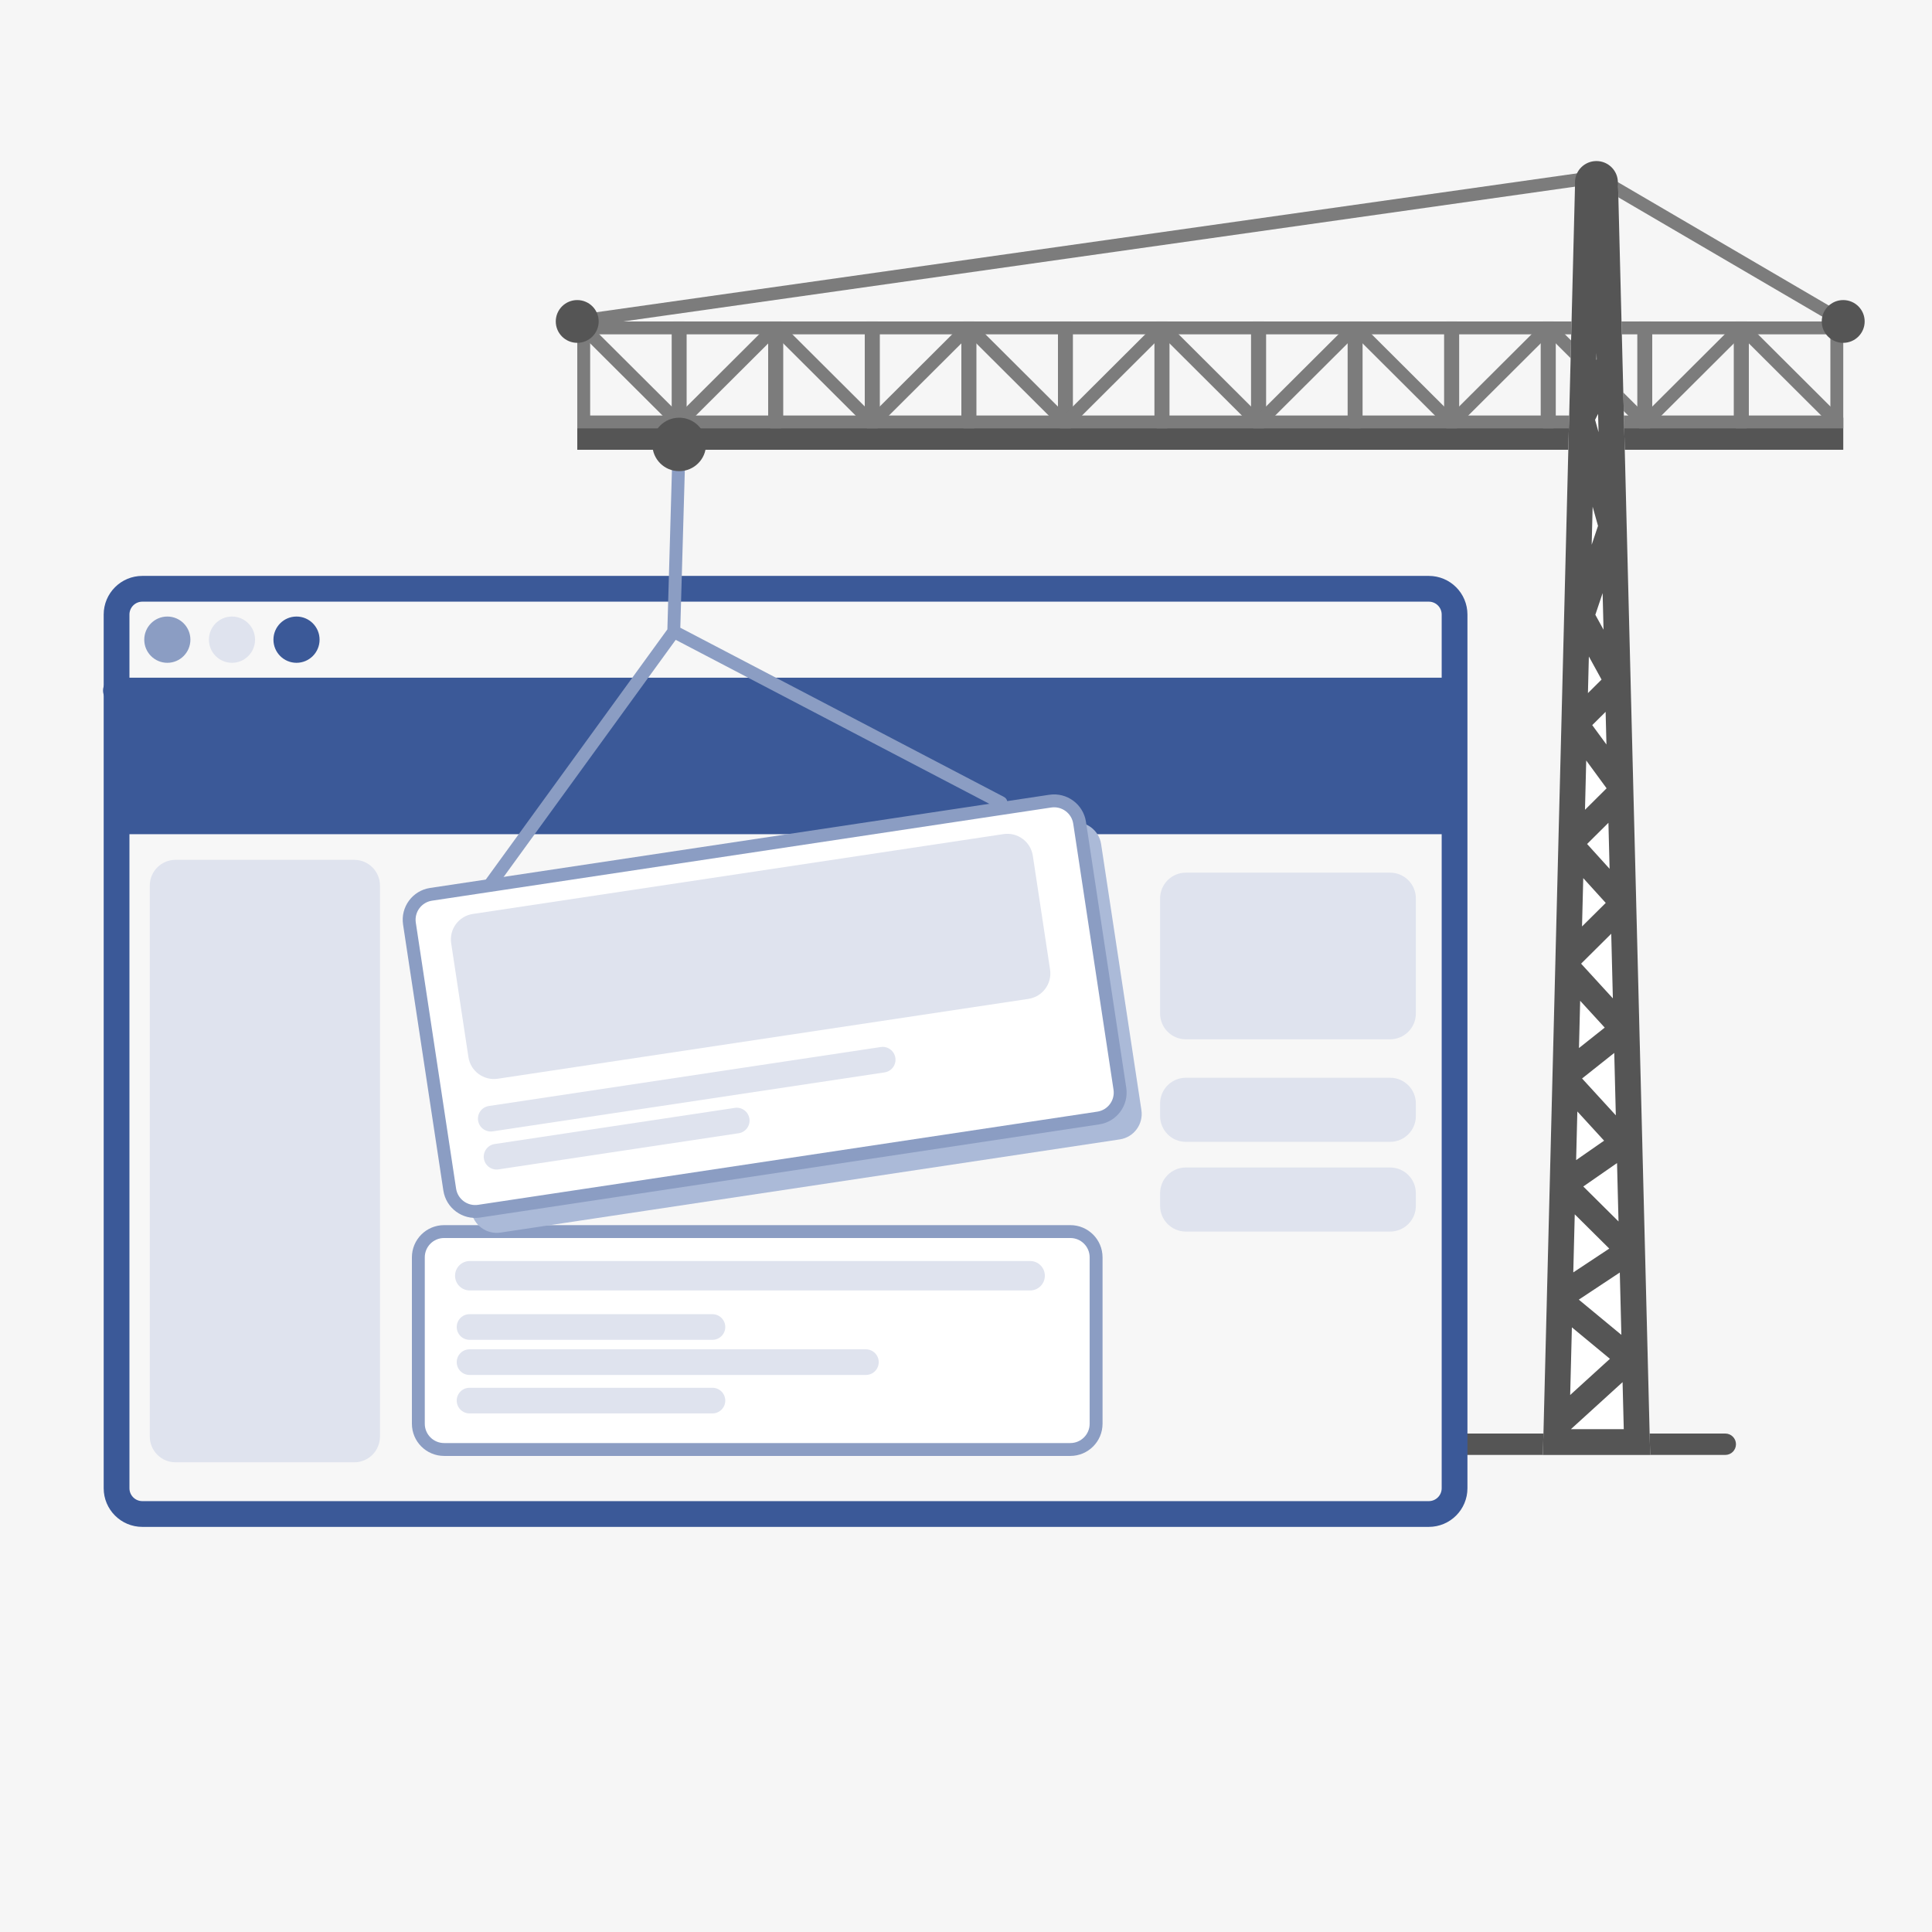
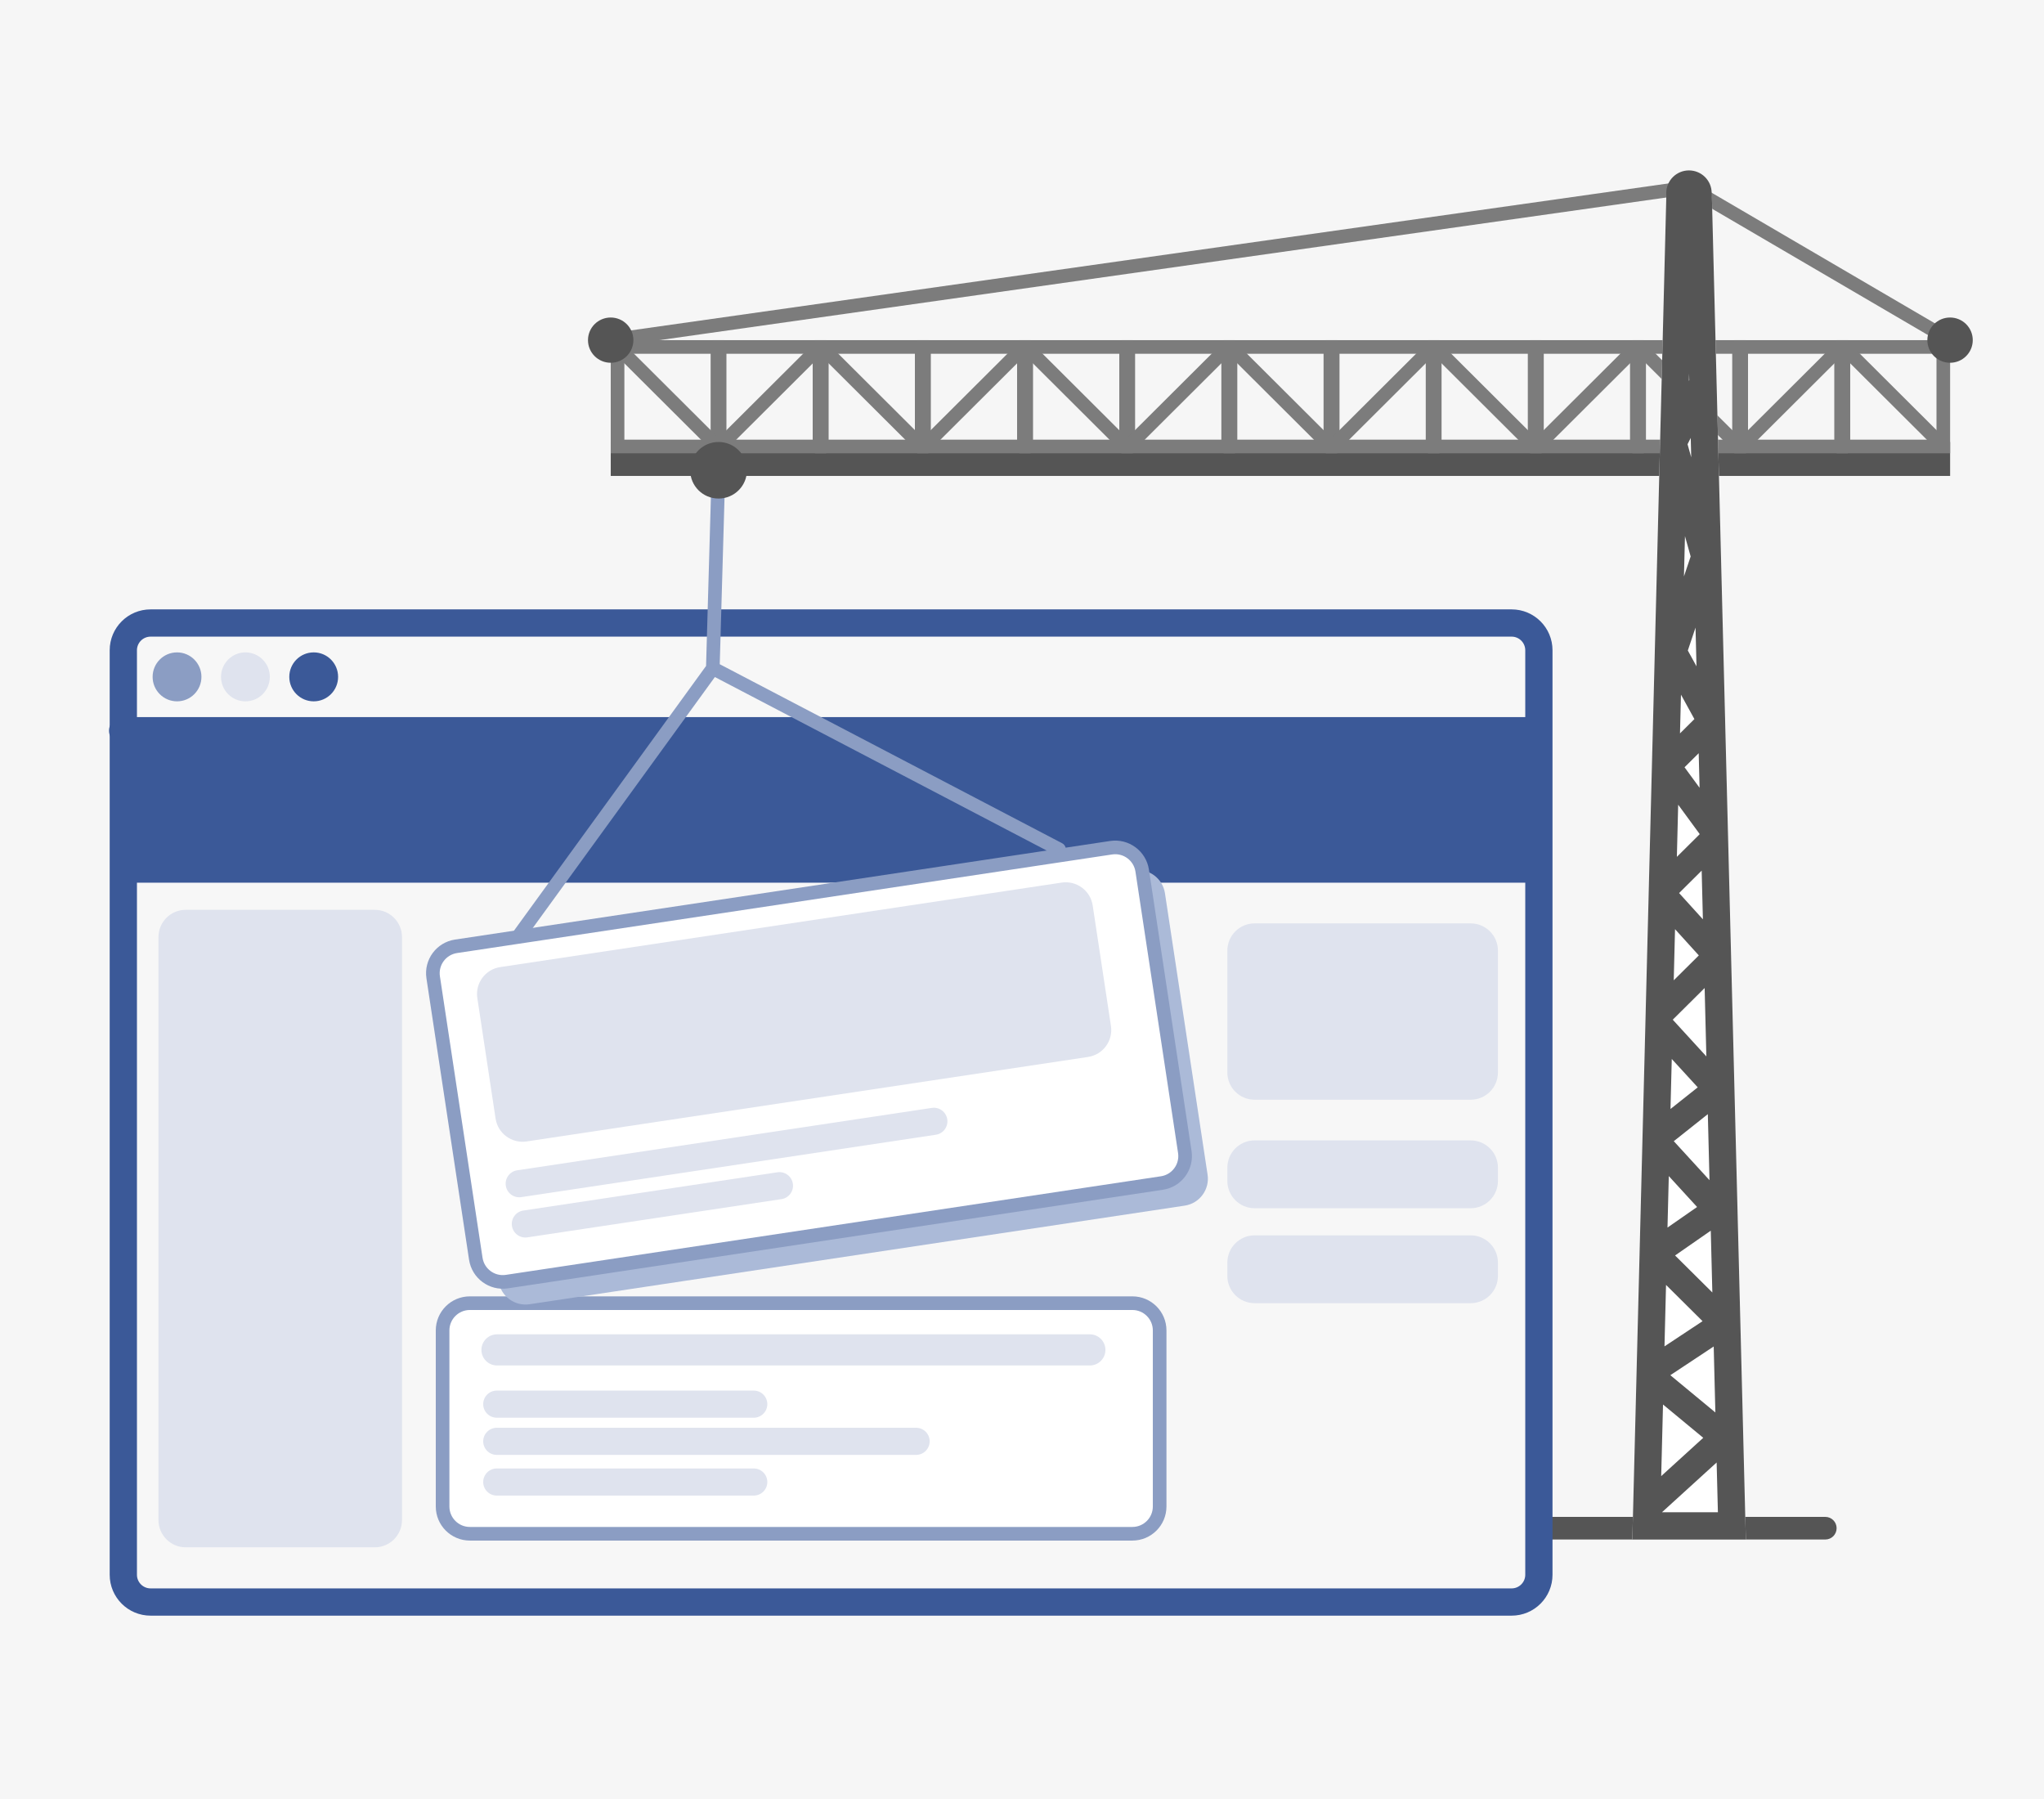
- <svg xmlns="http://www.w3.org/2000/svg" xmlns:xlink="http://www.w3.org/1999/xlink" width="150" height="150" viewBox="0 0 150 150" version="1.1">
-   <g id="Canvas" transform="translate(-5949 -522)">
+ <svg xmlns="http://www.w3.org/2000/svg" xmlns:xlink="http://www.w3.org/1999/xlink" width="150" height="132" viewBox="0 0 150 132" version="1.1">
+   <g id="Canvas" transform="translate(-5175 -456)">
    <g id="04">
      <g id="Rectangle 18">
-         <use xlink:href="#path0_fill" transform="translate(5949 522)" fill="#F6F6F6" />
+         <use xlink:href="#path0_fill" transform="translate(5175 456)" fill="#F6F6F6" />
      </g>
      <g id="Rectangle 17">
-         <use xlink:href="#path1_fill" transform="translate(5993.82 633.3)" fill="#555555" />
-       </g>
-       <g id="Rectangle 2">
-         <use xlink:href="#path2_fill" transform="translate(5958.05 567.713)" fill="#F7F7F7" />
+         <use xlink:href="#path1_fill" transform="translate(5219.82 567.3)" fill="#555555" />
+       </g>
+       <g id="Rectangle 2">
+         <use xlink:href="#path2_fill" transform="translate(5184.05 501.713)" fill="#F7F7F7" />
      </g>
      <g id="Rectangle 2 (Stroke)">
-         <use xlink:href="#path3_fill" transform="translate(5957.05 566.713)" fill="#3B5998" />
+         <use xlink:href="#path3_fill" transform="translate(5183.05 500.713)" fill="#3B5998" />
      </g>
      <g id="Vector 10 (Stroke)">
-         <use xlink:href="#path4_fill" transform="translate(5993.75 535.23)" fill="#7C7C7C" />
-       </g>
-       <g id="Rectangle 2">
-         <use xlink:href="#path5_fill" transform="translate(5960.63 588.757)" fill="#DFE3EE" />
-       </g>
-       <g id="Rectangle 2">
-         <use xlink:href="#path6_fill" transform="translate(6039.07 589.753)" fill="#DFE3EE" />
-       </g>
-       <g id="Rectangle 2">
-         <use xlink:href="#path7_fill" transform="translate(6039.07 605.676)" fill="#DFE3EE" />
-       </g>
-       <g id="Rectangle 2">
-         <use xlink:href="#path7_fill" transform="translate(6039.07 612.643)" fill="#DFE3EE" />
-       </g>
-       <g id="Rectangle 2">
-         <use xlink:href="#path8_fill" transform="translate(5984.46 620.605)" fill="#DFE3EE" />
-       </g>
-       <g id="Rectangle 2">
-         <use xlink:href="#path9_fill" transform="translate(5984.46 623.591)" fill="#DFE3EE" />
-       </g>
-       <g id="Rectangle 2">
-         <use xlink:href="#path8_fill" transform="translate(5984.46 627.572)" fill="#DFE3EE" />
-       </g>
-       <g id="Rectangle 2">
-         <use xlink:href="#path10_fill" transform="translate(5984.46 630.558)" fill="#DFE3EE" />
-       </g>
-       <g id="Rectangle 2">
-         <use xlink:href="#path11_fill" transform="translate(5981.48 617.619)" fill="#FFFFFF" />
+         <use xlink:href="#path4_fill" transform="translate(5219.75 469.23)" fill="#7C7C7C" />
+       </g>
+       <g id="Rectangle 2">
+         <use xlink:href="#path5_fill" transform="translate(5186.63 522.757)" fill="#DFE3EE" />
+       </g>
+       <g id="Rectangle 2">
+         <use xlink:href="#path6_fill" transform="translate(5265.07 523.753)" fill="#DFE3EE" />
+       </g>
+       <g id="Rectangle 2">
+         <use xlink:href="#path7_fill" transform="translate(5265.07 539.676)" fill="#DFE3EE" />
+       </g>
+       <g id="Rectangle 2">
+         <use xlink:href="#path7_fill" transform="translate(5265.07 546.643)" fill="#DFE3EE" />
+       </g>
+       <g id="Rectangle 2">
+         <use xlink:href="#path8_fill" transform="translate(5210.46 554.605)" fill="#DFE3EE" />
+       </g>
+       <g id="Rectangle 2">
+         <use xlink:href="#path9_fill" transform="translate(5210.46 557.591)" fill="#DFE3EE" />
+       </g>
+       <g id="Rectangle 2">
+         <use xlink:href="#path8_fill" transform="translate(5210.46 561.572)" fill="#DFE3EE" />
+       </g>
+       <g id="Rectangle 2">
+         <use xlink:href="#path10_fill" transform="translate(5210.46 564.558)" fill="#DFE3EE" />
+       </g>
+       <g id="Rectangle 2">
+         <use xlink:href="#path11_fill" transform="translate(5207.48 551.619)" fill="#FFFFFF" />
      </g>
      <g id="Rectangle 2 (Stroke)">
-         <use xlink:href="#path12_fill" transform="translate(5980.98 617.119)" fill="#8B9DC3" />
-       </g>
-       <g id="Rectangle 2">
-         <use xlink:href="#path13_fill" transform="translate(5958 575.34)" fill="#3B5998" />
+         <use xlink:href="#path12_fill" transform="translate(5206.98 551.119)" fill="#8B9DC3" />
+       </g>
+       <g id="Rectangle 2">
+         <use xlink:href="#path13_fill" transform="translate(5184 509.34)" fill="#3B5998" />
      </g>
      <g id="Vector (Stroke)">
-         <use xlink:href="#path14_fill" transform="translate(5957 574.615)" fill="#3B5998" />
+         <use xlink:href="#path14_fill" transform="translate(5183 508.615)" fill="#3B5998" />
      </g>
      <g id="Ellipse">
-         <use xlink:href="#path15_fill" transform="translate(5960.2 569.868)" fill="#8B9DC3" />
+         <use xlink:href="#path15_fill" transform="translate(5186.2 503.868)" fill="#8B9DC3" />
      </g>
      <g id="Ellipse">
-         <use xlink:href="#path15_fill" transform="translate(5965.22 569.868)" fill="#DFE3EE" />
+         <use xlink:href="#path15_fill" transform="translate(5191.22 503.868)" fill="#DFE3EE" />
      </g>
      <g id="Ellipse">
-         <use xlink:href="#path15_fill" transform="translate(5970.23 569.868)" fill="#3B5998" />
-       </g>
-       <g id="Rectangle 2">
-         <use xlink:href="#path16_fill" transform="translate(5984.33 619.905)" fill="#DFE3EE" />
-       </g>
-       <g id="Rectangle 2">
-         <use xlink:href="#path10_fill" transform="translate(5984.46 624.033)" fill="#DFE3EE" />
-       </g>
-       <g id="Rectangle 2">
-         <use xlink:href="#path17_fill" transform="translate(5984.46 626.761)" fill="#DFE3EE" />
-       </g>
-       <g id="Rectangle 2">
-         <use xlink:href="#path10_fill" transform="translate(5984.46 629.747)" fill="#DFE3EE" />
+         <use xlink:href="#path15_fill" transform="translate(5196.23 503.868)" fill="#3B5998" />
+       </g>
+       <g id="Rectangle 2">
+         <use xlink:href="#path16_fill" transform="translate(5210.33 553.905)" fill="#DFE3EE" />
+       </g>
+       <g id="Rectangle 2">
+         <use xlink:href="#path10_fill" transform="translate(5210.46 558.033)" fill="#DFE3EE" />
+       </g>
+       <g id="Rectangle 2">
+         <use xlink:href="#path17_fill" transform="translate(5210.46 560.761)" fill="#DFE3EE" />
+       </g>
+       <g id="Rectangle 2">
+         <use xlink:href="#path10_fill" transform="translate(5210.46 563.747)" fill="#DFE3EE" />
      </g>
      <g id="Group">
        <g id="Rectangle 2">
-           <use xlink:href="#path18_fill" transform="matrix(0.988868 -0.148799 0.149766 0.988721 5982.16 593.392)" fill="#ABBAD8" />
+           <use xlink:href="#path18_fill" transform="matrix(0.988868 -0.148799 0.149766 0.988721 5208.16 527.392)" fill="#ABBAD8" />
        </g>
        <g id="Group">
          <g id="Rectangle 2">
-             <use xlink:href="#path19_fill" transform="matrix(0.988868 -0.148799 0.149766 0.988721 5980.49 591.732)" fill="#FFFFFF" />
+             <use xlink:href="#path19_fill" transform="matrix(0.988868 -0.148799 0.149766 0.988721 5206.49 525.732)" fill="#FFFFFF" />
          </g>
          <g id="Rectangle 2 (Stroke)">
-             <use xlink:href="#path20_fill" transform="matrix(0.988868 -0.148799 0.149766 0.988721 5979.92 591.312)" fill="#8B9DC3" />
-           </g>
-           <g id="Rectangle 2">
-             <use xlink:href="#path21_fill" transform="matrix(0.988868 -0.148799 0.149766 0.988721 5983.73 593.257)" fill="#DFE3EE" />
-           </g>
-           <g id="Rectangle 2">
-             <use xlink:href="#path22_fill" transform="matrix(0.988868 -0.148799 0.149766 0.988721 5985.97 608.018)" fill="#DFE3EE" />
-           </g>
-           <g id="Rectangle 2">
-             <use xlink:href="#path23_fill" transform="matrix(0.988868 -0.148799 0.149766 0.988721 5986.42 610.97)" fill="#DFE3EE" />
+             <use xlink:href="#path20_fill" transform="matrix(0.988868 -0.148799 0.149766 0.988721 5205.92 525.312)" fill="#8B9DC3" />
+           </g>
+           <g id="Rectangle 2">
+             <use xlink:href="#path21_fill" transform="matrix(0.988868 -0.148799 0.149766 0.988721 5209.73 527.257)" fill="#DFE3EE" />
+           </g>
+           <g id="Rectangle 2">
+             <use xlink:href="#path22_fill" transform="matrix(0.988868 -0.148799 0.149766 0.988721 5211.97 542.018)" fill="#DFE3EE" />
+           </g>
+           <g id="Rectangle 2">
+             <use xlink:href="#path23_fill" transform="matrix(0.988868 -0.148799 0.149766 0.988721 5212.42 544.97)" fill="#DFE3EE" />
          </g>
        </g>
      </g>
      <g id="Vector 8 (Stroke)">
-         <use xlink:href="#path24_fill" transform="translate(5986.65 556.005)" fill="#8B9DC3" />
+         <use xlink:href="#path24_fill" transform="translate(5212.65 490.005)" fill="#8B9DC3" />
      </g>
      <g id="Rectangle 17">
-         <use xlink:href="#path25_fill" transform="translate(5993.82 554.43)" fill="#555555" />
-       </g>
-       <g id="Rectangle 17 (Stroke)">
-         <use xlink:href="#path26_fill" transform="translate(5993.82 546.958)" fill="#7C7C7C" />
-       </g>
-       <g id="Rectangle 17 (Stroke)">
-         <use xlink:href="#path26_fill" transform="translate(6001.31 546.958)" fill="#7C7C7C" />
-       </g>
-       <g id="Vector 9 (Stroke)">
-         <use xlink:href="#path27_fill" transform="translate(5994.3 547.434)" fill="#7C7C7C" />
-       </g>
-       <g id="Rectangle 17 (Stroke)">
-         <use xlink:href="#path26_fill" transform="translate(6008.81 546.958)" fill="#7C7C7C" />
-       </g>
-       <g id="Rectangle 17 (Stroke)">
-         <use xlink:href="#path26_fill" transform="translate(6016.31 546.958)" fill="#7C7C7C" />
-       </g>
-       <g id="Vector 9 (Stroke)">
-         <use xlink:href="#path27_fill" transform="translate(6009.29 547.434)" fill="#7C7C7C" />
-       </g>
-       <g id="Rectangle 17 (Stroke)">
-         <use xlink:href="#path26_fill" transform="translate(6023.81 546.958)" fill="#7C7C7C" />
-       </g>
-       <g id="Rectangle 17 (Stroke)">
-         <use xlink:href="#path26_fill" transform="translate(6031.3 546.958)" fill="#7C7C7C" />
-       </g>
-       <g id="Vector 9 (Stroke)">
-         <use xlink:href="#path27_fill" transform="translate(6024.28 547.434)" fill="#7C7C7C" />
-       </g>
-       <g id="Rectangle 17 (Stroke)">
-         <use xlink:href="#path26_fill" transform="translate(6038.8 546.958)" fill="#7C7C7C" />
-       </g>
-       <g id="Rectangle 17 (Stroke)">
-         <use xlink:href="#path26_fill" transform="translate(6046.3 546.958)" fill="#7C7C7C" />
-       </g>
-       <g id="Vector 9 (Stroke)">
-         <use xlink:href="#path27_fill" transform="translate(6039.28 547.434)" fill="#7C7C7C" />
-       </g>
-       <g id="Rectangle 17 (Stroke)">
-         <use xlink:href="#path26_fill" transform="translate(6053.79 546.958)" fill="#7C7C7C" />
-       </g>
-       <g id="Rectangle 17 (Stroke)">
-         <use xlink:href="#path26_fill" transform="translate(6061.29 546.958)" fill="#7C7C7C" />
-       </g>
-       <g id="Vector 9 (Stroke)">
-         <use xlink:href="#path27_fill" transform="translate(6054.27 547.434)" fill="#7C7C7C" />
-       </g>
-       <g id="Rectangle 17 (Stroke)">
-         <use xlink:href="#path26_fill" transform="translate(6068.79 546.958)" fill="#7C7C7C" />
-       </g>
-       <g id="Rectangle 17 (Stroke)">
-         <use xlink:href="#path26_fill" transform="translate(6076.28 546.958)" fill="#7C7C7C" />
-       </g>
-       <g id="Vector 9 (Stroke)">
-         <use xlink:href="#path27_fill" transform="translate(6069.27 547.434)" fill="#7C7C7C" />
-       </g>
-       <g id="Rectangle 17 (Stroke)">
-         <use xlink:href="#path26_fill" transform="translate(6083.78 546.958)" fill="#7C7C7C" />
-       </g>
-       <g id="Vector 9 (Stroke)">
-         <use xlink:href="#path28_fill" transform="translate(6084.26 547.434)" fill="#7C7C7C" />
+         <use xlink:href="#path25_fill" transform="translate(5219.82 488.43)" fill="#555555" />
+       </g>
+       <g id="Rectangle 17 (Stroke)">
+         <use xlink:href="#path26_fill" transform="translate(5219.82 480.958)" fill="#7C7C7C" />
+       </g>
+       <g id="Rectangle 17 (Stroke)">
+         <use xlink:href="#path26_fill" transform="translate(5227.31 480.958)" fill="#7C7C7C" />
+       </g>
+       <g id="Vector 9 (Stroke)">
+         <use xlink:href="#path27_fill" transform="translate(5220.3 481.434)" fill="#7C7C7C" />
+       </g>
+       <g id="Rectangle 17 (Stroke)">
+         <use xlink:href="#path26_fill" transform="translate(5234.81 480.958)" fill="#7C7C7C" />
+       </g>
+       <g id="Rectangle 17 (Stroke)">
+         <use xlink:href="#path26_fill" transform="translate(5242.31 480.958)" fill="#7C7C7C" />
+       </g>
+       <g id="Vector 9 (Stroke)">
+         <use xlink:href="#path27_fill" transform="translate(5235.29 481.434)" fill="#7C7C7C" />
+       </g>
+       <g id="Rectangle 17 (Stroke)">
+         <use xlink:href="#path26_fill" transform="translate(5249.81 480.958)" fill="#7C7C7C" />
+       </g>
+       <g id="Rectangle 17 (Stroke)">
+         <use xlink:href="#path26_fill" transform="translate(5257.3 480.958)" fill="#7C7C7C" />
+       </g>
+       <g id="Vector 9 (Stroke)">
+         <use xlink:href="#path27_fill" transform="translate(5250.28 481.434)" fill="#7C7C7C" />
+       </g>
+       <g id="Rectangle 17 (Stroke)">
+         <use xlink:href="#path26_fill" transform="translate(5264.8 480.958)" fill="#7C7C7C" />
+       </g>
+       <g id="Rectangle 17 (Stroke)">
+         <use xlink:href="#path26_fill" transform="translate(5272.3 480.958)" fill="#7C7C7C" />
+       </g>
+       <g id="Vector 9 (Stroke)">
+         <use xlink:href="#path27_fill" transform="translate(5265.28 481.434)" fill="#7C7C7C" />
+       </g>
+       <g id="Rectangle 17 (Stroke)">
+         <use xlink:href="#path26_fill" transform="translate(5279.79 480.958)" fill="#7C7C7C" />
+       </g>
+       <g id="Rectangle 17 (Stroke)">
+         <use xlink:href="#path26_fill" transform="translate(5287.29 480.958)" fill="#7C7C7C" />
+       </g>
+       <g id="Vector 9 (Stroke)">
+         <use xlink:href="#path27_fill" transform="translate(5280.27 481.434)" fill="#7C7C7C" />
+       </g>
+       <g id="Rectangle 17 (Stroke)">
+         <use xlink:href="#path26_fill" transform="translate(5294.79 480.958)" fill="#7C7C7C" />
+       </g>
+       <g id="Rectangle 17 (Stroke)">
+         <use xlink:href="#path26_fill" transform="translate(5302.28 480.958)" fill="#7C7C7C" />
+       </g>
+       <g id="Vector 9 (Stroke)">
+         <use xlink:href="#path27_fill" transform="translate(5295.27 481.434)" fill="#7C7C7C" />
+       </g>
+       <g id="Rectangle 17 (Stroke)">
+         <use xlink:href="#path26_fill" transform="translate(5309.78 480.958)" fill="#7C7C7C" />
+       </g>
+       <g id="Vector 9 (Stroke)">
+         <use xlink:href="#path28_fill" transform="translate(5310.26 481.434)" fill="#7C7C7C" />
      </g>
      <g id="Rectangle 17">
-         <use xlink:href="#path29_fill" transform="translate(6068.79 536.165)" fill="#FFFFFF" />
-       </g>
-       <g id="Rectangle 17 (Stroke)">
-         <use xlink:href="#path30_fill" transform="translate(6068.79 536.165)" fill="#555555" />
-       </g>
-       <g id="Ellipse 7">
-         <use xlink:href="#path31_fill" transform="translate(6071.28 534.504)" fill="#555555" />
-       </g>
-       <g id="Ellipse 7">
-         <use xlink:href="#path31_fill" transform="translate(6090.44 545.297)" fill="#555555" />
-       </g>
-       <g id="Ellipse 7">
-         <use xlink:href="#path31_fill" transform="translate(5992.15 545.297)" fill="#555555" />
-       </g>
-       <g id="Ellipse 7">
-         <use xlink:href="#path32_fill" transform="translate(5999.65 554.43)" fill="#555555" />
+         <use xlink:href="#path29_fill" transform="translate(5294.79 470.165)" fill="#FFFFFF" />
+       </g>
+       <g id="Rectangle 17 (Stroke)">
+         <use xlink:href="#path30_fill" transform="translate(5294.79 470.165)" fill="#555555" />
+       </g>
+       <g id="Ellipse 7">
+         <use xlink:href="#path31_fill" transform="translate(5297.28 468.504)" fill="#555555" />
+       </g>
+       <g id="Ellipse 7">
+         <use xlink:href="#path31_fill" transform="translate(5316.44 479.297)" fill="#555555" />
+       </g>
+       <g id="Ellipse 7">
+         <use xlink:href="#path31_fill" transform="translate(5218.15 479.297)" fill="#555555" />
+       </g>
+       <g id="Ellipse 7">
+         <use xlink:href="#path32_fill" transform="translate(5225.65 488.43)" fill="#555555" />
      </g>
    </g>
  </g>
  <defs>
-     <path id="path0_fill" d="M 0 0L 150 0L 150 150L 0 150L 0 0Z" />
-     <path id="path1_fill" d="M 0 0.83C 0 0.372 0.372 0 0.83 0L 89.131 0C 89.59 0 89.961 0.372 89.961 0.83L 89.961 0.83C 89.961 1.289 89.59 1.66 89.131 1.66L 0.83 1.66C 0.372 1.66 0 1.289 0 0.83L 0 0.83Z" />
+     <path id="path0_fill" d="M 0 0L 150 0L 150 132L 0 132L 0 0Z" />
+     <path id="path1_fill" d="M 0 0.83C 0 0.372 0.372 0 0.83 0L 89.131 0C 89.59 0 89.961 0.372 89.961 0.83C 89.961 1.289 89.59 1.66 89.131 1.66L 0.83 1.66C 0.372 1.66 0 1.289 0 0.83Z" />
    <path id="path2_fill" d="M 0 2C 0 0.895 0.895 0 2 0L 101.882 0C 102.987 0 103.882 0.895 103.882 2L 103.882 69.834C 103.882 70.938 102.987 71.834 101.882 71.834L 2 71.834C 0.895 71.834 0 70.938 0 69.834L 0 2Z" />
    <path id="path3_fill" fill-rule="evenodd" d="M 0 3C 0 1.343 1.343 0 3 0L 102.882 0C 104.539 0 105.882 1.343 105.882 3L 105.882 70.834C 105.882 72.49 104.539 73.834 102.882 73.834L 3 73.834C 1.343 73.834 0 72.49 0 70.834L 0 3ZM 3 2C 2.448 2 2 2.448 2 3L 2 70.834C 2 71.386 2.448 71.834 3 71.834L 102.882 71.834C 103.434 71.834 103.882 71.386 103.882 70.834L 103.882 3C 103.882 2.448 103.434 2 102.882 2L 3 2Z" />
    <path id="path4_fill" fill-rule="evenodd" d="M 79.305 0L 79.455 0.088L 98.614 11.296L 98.109 12.159L 79.1 1.039L 0.14 12.223L 0 11.232L 79.132 0.024L 79.305 0Z" />
    <path id="path5_fill" d="M 0 2C 0 0.895 0.895 0 2 0L 15.871 0C 16.976 0 17.871 0.895 17.871 2L 17.871 44.776C 17.871 45.881 16.976 46.776 15.871 46.776L 2 46.776C 0.895 46.776 0 45.881 0 44.776L 0 2Z" />
    <path id="path6_fill" d="M 0 2C 0 0.895 0.895 0 2 0L 17.857 0C 18.961 0 19.857 0.895 19.857 2L 19.857 10.938C 19.857 12.043 18.961 12.938 17.857 12.938L 2 12.938C 0.895 12.938 0 12.043 0 10.938L 0 2Z" />
    <path id="path7_fill" d="M 0 2C 0 0.895 0.895 0 2 0L 17.857 0C 18.961 0 19.857 0.895 19.857 2L 19.857 2.976C 19.857 4.081 18.961 4.976 17.857 4.976L 2 4.976C 0.895 4.976 0 4.081 0 2.976L 0 2Z" />
-     <path id="path8_fill" d="M 0 0.995C 0 0.446 0.446 0 0.995 0L 42.69 0C 43.239 0 43.685 0.446 43.685 0.995L 43.685 0.995C 43.685 1.545 43.239 1.99 42.69 1.99L 0.995 1.99C 0.446 1.99 0 1.545 0 0.995L 0 0.995Z" />
-     <path id="path9_fill" d="M 0 0.995C 0 0.446 0.446 0 0.995 0L 28.79 0C 29.34 0 29.785 0.446 29.785 0.995L 29.785 0.995C 29.785 1.545 29.34 1.99 28.79 1.99L 0.995 1.99C 0.446 1.99 0 1.545 0 0.995L 0 0.995Z" />
-     <path id="path10_fill" d="M 0 0.995C 0 0.446 0.446 0 0.995 0L 19.854 0C 20.404 0 20.85 0.446 20.85 0.995L 20.85 0.995C 20.85 1.545 20.404 1.99 19.854 1.99L 0.995 1.99C 0.446 1.99 0 1.545 0 0.995L 0 0.995Z" />
+     <path id="path8_fill" d="M 0 0.995C 0 0.446 0.446 0 0.995 0L 42.69 0C 43.239 0 43.685 0.446 43.685 0.995C 43.685 1.545 43.239 1.99 42.69 1.99L 0.995 1.99C 0.446 1.99 0 1.545 0 0.995Z" />
+     <path id="path9_fill" d="M 0 0.995C 0 0.446 0.446 0 0.995 0L 28.79 0C 29.34 0 29.785 0.446 29.785 0.995C 29.785 1.545 29.34 1.99 28.79 1.99L 0.995 1.99C 0.446 1.99 0 1.545 0 0.995Z" />
+     <path id="path10_fill" d="M 0 0.995C 0 0.446 0.446 0 0.995 0L 19.854 0C 20.404 0 20.85 0.446 20.85 0.995C 20.85 1.545 20.404 1.99 19.854 1.99L 0.995 1.99C 0.446 1.99 0 1.545 0 0.995Z" />
    <path id="path11_fill" d="M 0 2C 0 0.895 0.895 0 2 0L 50.621 0C 51.725 0 52.621 0.895 52.621 2L 52.621 14.919C 52.621 16.024 51.725 16.919 50.621 16.919L 2 16.919C 0.895 16.919 0 16.024 0 14.919L 0 2Z" />
    <path id="path12_fill" fill-rule="evenodd" d="M 0 2.5C 0 1.119 1.119 0 2.5 0L 51.121 0C 52.501 0 53.621 1.119 53.621 2.5L 53.621 15.419C 53.621 16.8 52.501 17.919 51.121 17.919L 2.5 17.919C 1.119 17.919 0 16.8 0 15.419L 0 2.5ZM 2.5 1C 1.672 1 1 1.672 1 2.5L 1 15.419C 1 16.247 1.672 16.919 2.5 16.919L 51.121 16.919C 51.949 16.919 52.621 16.247 52.621 15.419L 52.621 2.5C 52.621 1.672 51.949 1 51.121 1L 2.5 1Z" />
    <path id="path13_fill" d="M 0 0L 104.177 0L 104.177 11.427L 0 11.427L 0 0Z" />
    <path id="path14_fill" fill-rule="evenodd" d="M 0 1C 0 0.448 0.448 0 1 0L 104.605 0C 105.157 0 105.605 0.448 105.605 1C 105.605 1.552 105.157 2 104.605 2L 1 2C 0.448 2 0 1.552 0 1Z" />
    <path id="path15_fill" d="M 3.582 1.796C 3.582 2.788 2.78 3.592 1.791 3.592C 0.802 3.592 0 2.788 0 1.796C 0 0.804 0.802 0 1.791 0C 2.78 0 3.582 0.804 3.582 1.796Z" />
-     <path id="path16_fill" d="M 0 1.143C 0 0.512 0.512 0 1.143 0L 44.65 0C 45.281 0 45.792 0.512 45.792 1.143L 45.792 1.143C 45.792 1.774 45.281 2.285 44.65 2.285L 1.143 2.285C 0.512 2.285 0 1.774 0 1.143L 0 1.143Z" />
-     <path id="path17_fill" d="M 0 0.995C 0 0.446 0.446 0 0.995 0L 31.768 0C 32.318 0 32.764 0.446 32.764 0.995L 32.764 0.995C 32.764 1.545 32.318 1.99 31.768 1.99L 0.995 1.99C 0.446 1.99 0 1.545 0 0.995L 0 0.995Z" />
+     <path id="path16_fill" d="M 0 1.143C 0 0.512 0.512 0 1.143 0L 44.65 0C 45.281 0 45.792 0.512 45.792 1.143C 45.792 1.774 45.281 2.285 44.65 2.285L 1.143 2.285C 0.512 2.285 0 1.774 0 1.143Z" />
+     <path id="path17_fill" d="M 0 0.995C 0 0.446 0.446 0 0.995 0L 31.768 0C 32.318 0 32.764 0.446 32.764 0.995C 32.764 1.545 32.318 1.99 31.768 1.99L 0.995 1.99C 0.446 1.99 0 1.545 0 0.995Z" />
    <path id="path18_fill" d="M 0 2C 0 0.895 0.895 0 2 0L 50.617 0C 51.721 0 52.617 0.895 52.617 2L 52.617 22.883C 52.617 23.988 51.721 24.883 50.617 24.883L 2 24.883C 0.895 24.883 0 23.988 0 22.883L 0 2Z" />
    <path id="path19_fill" d="M 0 2C 0 0.895 0.895 0 2 0L 50.617 0C 51.721 0 52.617 0.895 52.617 2L 52.617 22.883C 52.617 23.988 51.721 24.883 50.617 24.883L 2 24.883C 0.895 24.883 0 23.988 0 22.883L 0 2Z" />
    <path id="path20_fill" fill-rule="evenodd" d="M 0 2.5C 0 1.119 1.119 0 2.5 0L 51.117 0C 52.497 0 53.617 1.119 53.617 2.5L 53.617 23.383C 53.617 24.764 52.497 25.883 51.117 25.883L 2.5 25.883C 1.119 25.883 0 24.764 0 23.383L 0 2.5ZM 2.5 1C 1.672 1 1 1.672 1 2.5L 1 23.383C 1 24.211 1.672 24.883 2.5 24.883L 51.117 24.883C 51.945 24.883 52.617 24.211 52.617 23.383L 52.617 2.5C 52.617 1.672 51.945 1 51.117 1L 2.5 1Z" />
    <path id="path21_fill" d="M 0 2C 0 0.895 0.895 0 2 0L 43.667 0C 44.772 0 45.667 0.895 45.667 2L 45.667 10.939C 45.667 12.044 44.772 12.939 43.667 12.939L 2 12.939C 0.895 12.939 0 12.044 0 10.939L 0 2Z" />
-     <path id="path22_fill" d="M 0 0.995C 0 0.446 0.446 0 0.995 0L 31.766 0C 32.316 0 32.761 0.446 32.761 0.995L 32.761 0.995C 32.761 1.545 32.316 1.991 31.766 1.991L 0.995 1.991C 0.446 1.991 0 1.545 0 0.995L 0 0.995Z" />
-     <path id="path23_fill" d="M 0 0.995C 0 0.446 0.446 0 0.995 0L 19.853 0C 20.402 0 20.848 0.446 20.848 0.995L 20.848 0.995C 20.848 1.545 20.402 1.991 19.853 1.991L 0.995 1.991C 0.446 1.991 0 1.545 0 0.995L 0 0.995Z" />
+     <path id="path22_fill" d="M 0 0.995C 0 0.446 0.446 0 0.995 0L 31.766 0C 32.316 0 32.761 0.446 32.761 0.995C 32.761 1.545 32.316 1.991 31.766 1.991L 0.995 1.991C 0.446 1.991 0 1.545 0 0.995Z" />
+     <path id="path23_fill" d="M 0 0.995C 0 0.446 0.446 0 0.995 0L 19.853 0C 20.402 0 20.848 0.446 20.848 0.995C 20.848 1.545 20.402 1.991 19.853 1.991L 0.995 1.991C 0.446 1.991 0 1.545 0 0.995Z" />
    <path id="path24_fill" fill-rule="evenodd" d="M 15.091 0C 15.367 0.008 15.585 0.238 15.577 0.514L 15.169 14.731L 40.298 27.869C 40.543 27.997 40.637 28.299 40.509 28.544C 40.381 28.789 40.079 28.883 39.835 28.755L 14.812 15.672L 0.905 34.833C 0.742 35.056 0.43 35.106 0.206 34.944C -0.017 34.781 -0.067 34.469 0.095 34.245L 14.165 14.86L 14.577 0.486C 14.585 0.21 14.815 -0.008 15.091 0Z" />
    <path id="path25_fill" d="M 0 0L 98.291 0L 98.291 2.491L 0 2.491L 0 0Z" />
    <path id="path26_fill" fill-rule="evenodd" d="M 7.33 1L 1 1L 1 7.302L 7.33 7.302L 7.33 1ZM 1 0L 0 0L 0 1L 0 7.302L 0 8.302L 1 8.302L 7.33 8.302L 8.33 8.302L 8.33 7.302L 8.33 1L 8.33 0L 7.33 0L 1 0Z" />
    <path id="path27_fill" fill-rule="evenodd" d="M 6.664 7.35L 0 0.708L 0.706 0L 7.37 6.642L 6.664 7.35ZM 14.867 0.708L 8.203 7.35L 7.497 6.642L 14.161 0L 14.867 0.708Z" />
    <path id="path28_fill" fill-rule="evenodd" d="M 6.664 7.35L 0 0.708L 0.706 0L 7.37 6.642L 6.664 7.35Z" />
    <path id="path29_fill" d="M 2.499 0L 5.831 0L 8.33 98.796L 0 98.796L 2.499 0Z" />
    <path id="path30_fill" fill-rule="evenodd" d="M 8.137 91.163L 8.142 91.364L 8.279 96.796L 8.33 98.796L 6.329 98.796L 2.001 98.796L 0 98.796L 0.051 96.796L 0.292 87.269L 0.324 85.971L 0.522 78.177L 0.543 77.321L 0.728 70.003L 0.758 68.828L 0.946 61.41L 0.951 61.197L 0.981 60.018L 0.986 59.801L 1.187 51.865L 1.215 50.743L 1.431 42.24L 1.445 41.684L 2.028 18.619L 2.029 18.593L 2.044 17.968L 2.499 0L 5.831 0L 6.188 14.112L 6.19 14.184L 6.806 38.542L 6.821 39.165L 7.006 46.467L 7.009 46.594L 7.039 47.779L 7.236 55.559L 7.257 56.394L 7.49 65.595L 7.501 66.027L 7.72 74.676L 7.722 74.768L 7.923 82.706L 7.939 83.33L 8.137 91.163ZM 5.662 72.43L 5.54 67.584L 3.042 69.568L 5.662 72.43ZM 2.8 67.206L 4.8 65.618L 2.893 63.536L 2.8 67.206ZM 2.966 60.654L 5.432 63.348L 5.306 58.331L 2.966 60.654ZM 5.178 53.289L 5.088 49.717L 3.431 51.362L 5.178 53.289ZM 3.268 48.706L 4.946 47.039L 3.364 44.88L 3.268 48.706ZM 3.831 42.133L 4.934 43.638L 4.87 41.102L 3.831 42.133ZM 4.708 34.725L 4.637 31.884L 4.072 33.566L 4.708 34.725ZM 3.788 28.128L 4.279 26.665L 3.863 25.176L 3.788 28.128ZM 4.052 18.429L 4.321 19.39L 4.285 17.967L 4.052 18.429ZM 4.178 13.733L 4.165 13.232L 4.151 13.786L 4.178 13.733ZM 3.569 36.804L 3.497 39.647L 4.554 38.597L 3.569 36.804ZM 3.133 54.012L 3.038 57.764L 4.879 55.937L 3.133 54.012ZM 2.675 72.129L 2.58 75.906L 4.751 74.397L 2.675 72.129ZM 2.473 80.115L 2.359 84.624L 5.153 82.775L 2.473 80.115ZM 5.971 84.632L 2.788 86.739L 6.093 89.473L 5.971 84.632ZM 2.251 88.89L 2.118 94.142L 5.204 91.333L 2.251 88.89ZM 2.173 96.796L 6.186 93.144L 6.279 96.796L 2.173 96.796ZM 5.871 80.669L 5.756 76.134L 3.136 77.954L 5.871 80.669Z" />
    <path id="path31_fill" d="M 3.332 1.66C 3.332 2.577 2.586 3.321 1.666 3.321C 0.746 3.321 0 2.577 0 1.66C 0 0.743 0.746 0 1.666 0C 2.586 0 3.332 0.743 3.332 1.66Z" />
    <path id="path32_fill" d="M 4.165 2.076C 4.165 3.222 3.233 4.151 2.082 4.151C 0.932 4.151 0 3.222 0 2.076C 0 0.929 0.932 0 2.082 0C 3.233 0 4.165 0.929 4.165 2.076Z" />
  </defs>
</svg>
